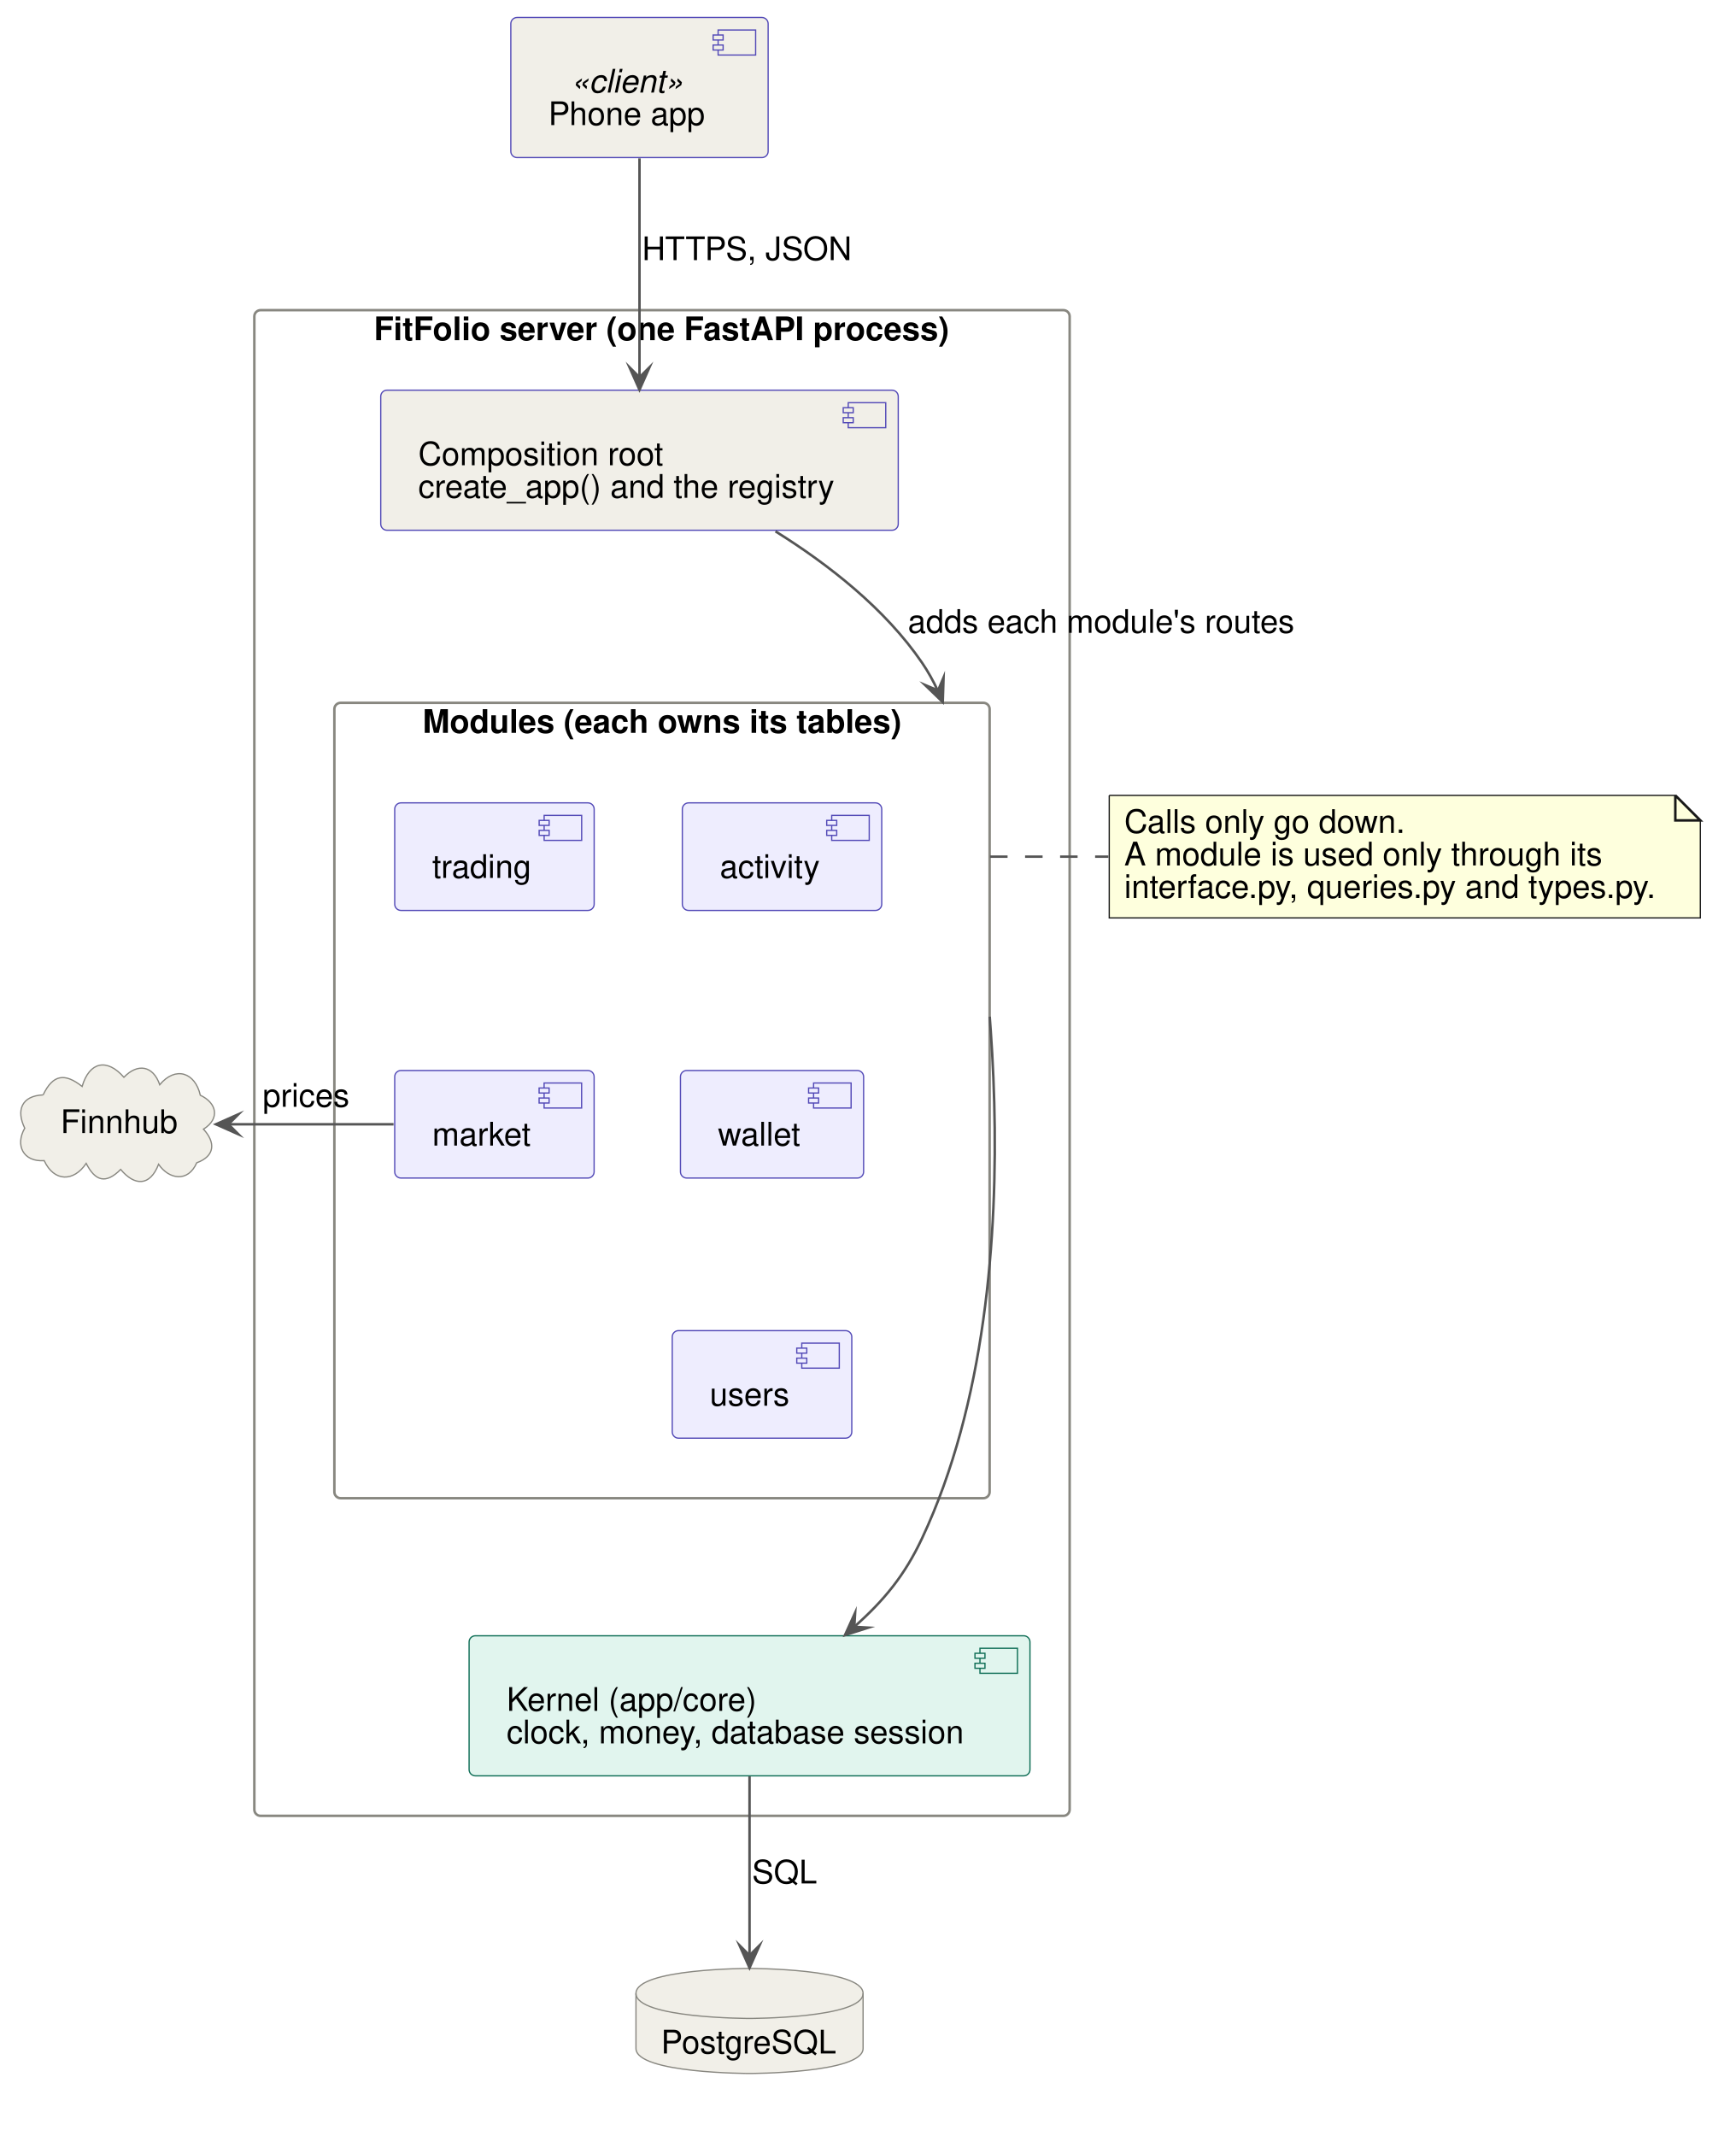
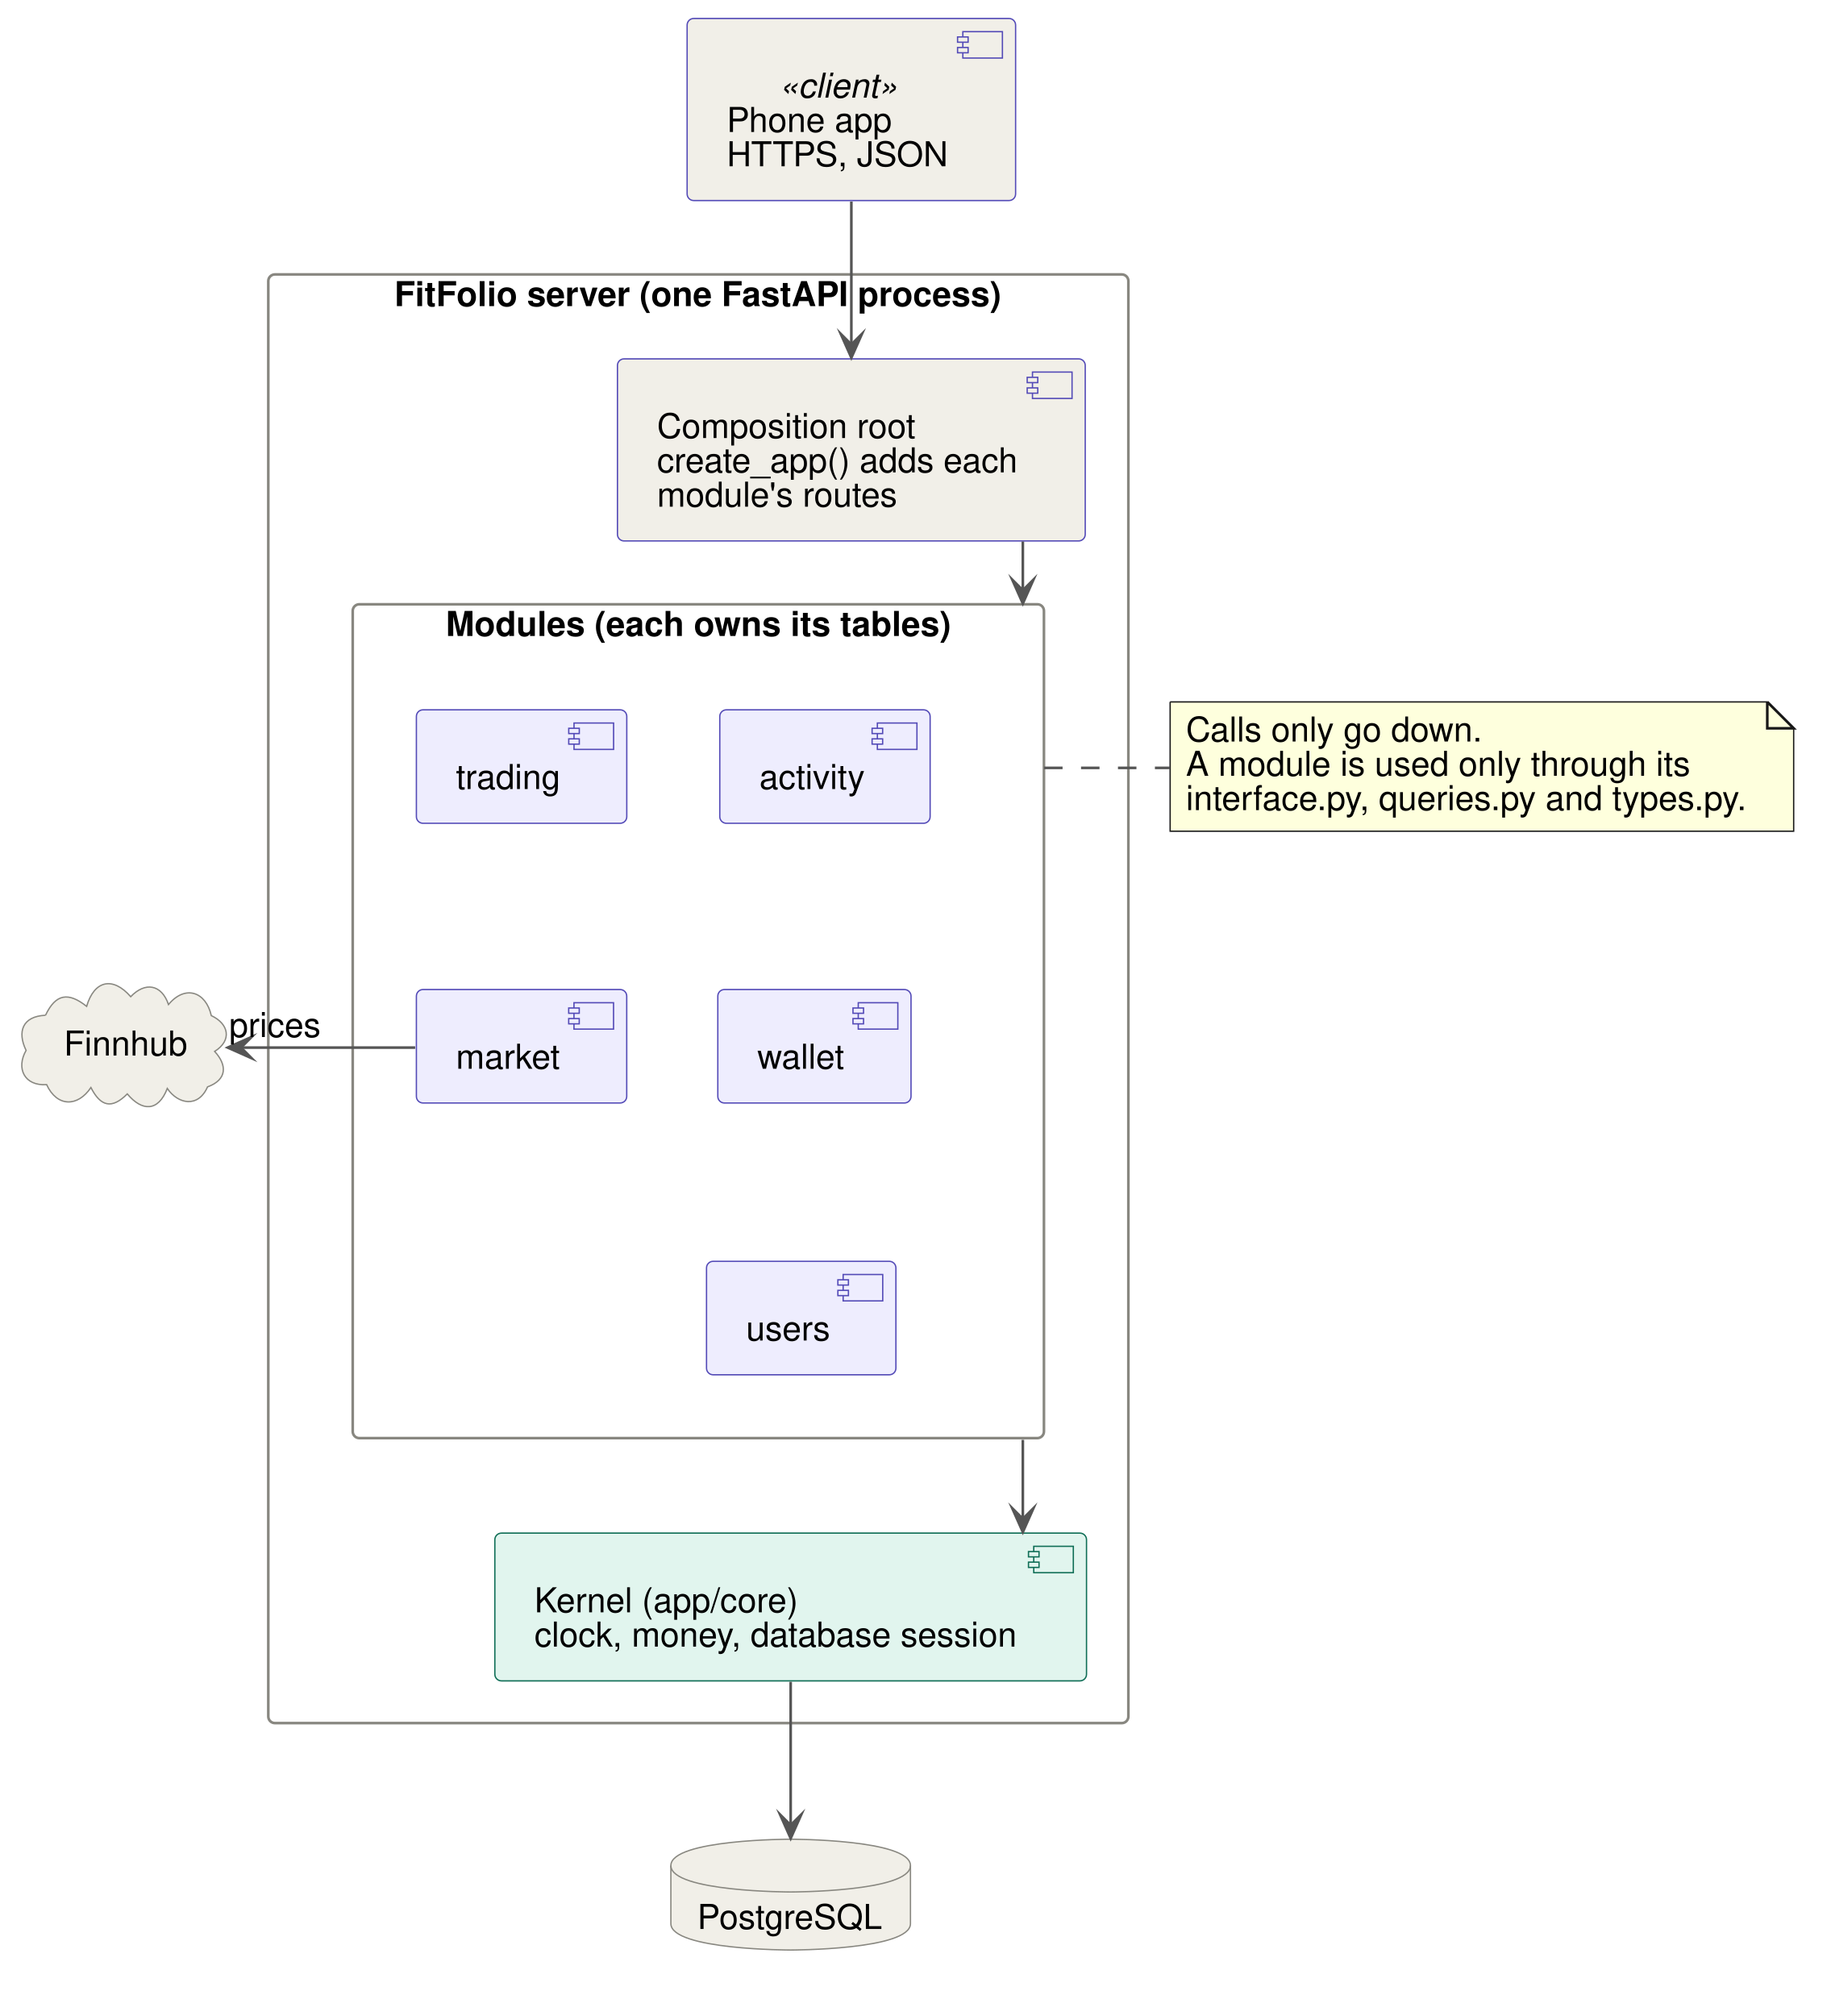
- <svg xmlns="http://www.w3.org/2000/svg" contentStyleType="text/css" data-diagram-type="DESCRIPTION" height="854px" preserveAspectRatio="none" style="width:694px;height:854px;background:#FFFFFF;" version="1.1" viewBox="0 0 694 854" width="694px" zoomAndPan="magnify">
+ <svg xmlns="http://www.w3.org/2000/svg" contentStyleType="text/css" data-diagram-type="DESCRIPTION" height="764px" preserveAspectRatio="none" style="width:694px;height:764px;background:#FFFFFF;" version="1.1" viewBox="0 0 694 764" width="694px" zoomAndPan="magnify">
  <defs />
  <g>
-     <g class="cluster" data-qualified-name="server" data-source-line="26" id="ent0002">
-       <rect fill="none" height="602" rx="2.5" ry="2.5" style="stroke:#888780;stroke-width:1;" width="326" x="101.696" y="124" />
-       <text fill="#000000" font-family="Helvetica" font-size="13" font-weight="700" lengthAdjust="spacing" textLength="230.445" x="149.473" y="136.01">FitFolio server (one FastAPI process)</text>
+     <g class="cluster" data-qualified-name="server" data-source-line="27" id="ent0002">
+       <rect fill="none" height="549" rx="2.5" ry="2.5" style="stroke:#888780;stroke-width:1;" width="326" x="101.696" y="104" />
+       <text fill="#000000" font-family="Helvetica" font-size="13" font-weight="700" lengthAdjust="spacing" textLength="230.445" x="149.473" y="116.01">FitFolio server (one FastAPI process)</text>
    </g>
-     <g class="cluster" data-qualified-name="server.modules" data-source-line="28" id="ent0004">
-       <rect fill="none" height="318" rx="2.5" ry="2.5" style="stroke:#888780;stroke-width:1;" width="262" x="133.696" y="281" />
-       <text fill="#000000" font-family="Helvetica" font-size="13" font-weight="700" lengthAdjust="spacing" textLength="191.426" x="168.982" y="293.01">Modules (each owns its tables)</text>
+     <g class="cluster" data-qualified-name="server.modules" data-source-line="29" id="ent0004">
+       <rect fill="none" height="316" rx="2.5" ry="2.5" style="stroke:#888780;stroke-width:1;" width="262" x="133.696" y="229" />
+       <text fill="#000000" font-family="Helvetica" font-size="13" font-weight="700" lengthAdjust="spacing" textLength="191.426" x="168.982" y="241.01">Modules (each owns its tables)</text>
    </g>
-     <g class="entity" data-qualified-name="server.root" data-source-line="27" id="ent0003">
-       <rect fill="#F1EFE8" height="56" rx="2.5" ry="2.5" style="stroke:#534AB7;stroke-width:0.5;" width="206.924" x="152.236" y="156" />
-       <rect fill="#F1EFE8" height="10" style="stroke:#534AB7;stroke-width:0.5;" width="15" x="339.16" y="161" />
-       <rect fill="#F1EFE8" height="2" style="stroke:#534AB7;stroke-width:0.5;" width="4" x="337.16" y="163" />
-       <rect fill="#F1EFE8" height="2" style="stroke:#534AB7;stroke-width:0.5;" width="4" x="337.16" y="167" />
-       <text fill="#000000" font-family="Helvetica" font-size="13" lengthAdjust="spacing" textLength="98.268" x="167.236" y="186.01">Composition root</text>
-       <text fill="#000000" font-family="Helvetica" font-size="13" lengthAdjust="spacing" textLength="166.924" x="167.236" y="199.01">create_app() and the registry</text>
+     <g class="entity" data-qualified-name="server.root" data-source-line="28" id="ent0003">
+       <rect fill="#F1EFE8" height="69" rx="2.5" ry="2.5" style="stroke:#534AB7;stroke-width:0.5;" width="177.312" x="234.036" y="136" />
+       <rect fill="#F1EFE8" height="10" style="stroke:#534AB7;stroke-width:0.5;" width="15" x="391.348" y="141" />
+       <rect fill="#F1EFE8" height="2" style="stroke:#534AB7;stroke-width:0.5;" width="4" x="389.348" y="143" />
+       <rect fill="#F1EFE8" height="2" style="stroke:#534AB7;stroke-width:0.5;" width="4" x="389.348" y="147" />
+       <text fill="#000000" font-family="Helvetica" font-size="13" lengthAdjust="spacing" textLength="98.268" x="249.036" y="166.01">Composition root</text>
+       <text fill="#000000" font-family="Helvetica" font-size="13" lengthAdjust="spacing" textLength="137.312" x="249.036" y="179.01">create_app() adds each</text>
+       <text fill="#000000" font-family="Helvetica" font-size="13" lengthAdjust="spacing" textLength="91.362" x="249.036" y="192.01">module's routes</text>
    </g>
-     <g class="entity" data-qualified-name="server.core" data-source-line="35" id="ent0010">
-       <rect fill="#E1F5EE" height="56" rx="2.5" ry="2.5" style="stroke:#0F6E56;stroke-width:0.5;" width="224.266" x="187.566" y="654" />
-       <rect fill="#E1F5EE" height="10" style="stroke:#0F6E56;stroke-width:0.5;" width="15" x="391.832" y="659" />
-       <rect fill="#E1F5EE" height="2" style="stroke:#0F6E56;stroke-width:0.5;" width="4" x="389.832" y="661" />
-       <rect fill="#E1F5EE" height="2" style="stroke:#0F6E56;stroke-width:0.5;" width="4" x="389.832" y="665" />
-       <text fill="#000000" font-family="Helvetica" font-size="13" lengthAdjust="spacing" textLength="100.439" x="202.566" y="684.01">Kernel (app/core)</text>
-       <text fill="#000000" font-family="Helvetica" font-size="13" lengthAdjust="spacing" textLength="184.266" x="202.566" y="697.01">clock, money, database session</text>
+     <g class="entity" data-qualified-name="server.core" data-source-line="36" id="ent0010">
+       <rect fill="#E1F5EE" height="56" rx="2.5" ry="2.5" style="stroke:#0F6E56;stroke-width:0.5;" width="224.266" x="187.566" y="581" />
+       <rect fill="#E1F5EE" height="10" style="stroke:#0F6E56;stroke-width:0.5;" width="15" x="391.832" y="586" />
+       <rect fill="#E1F5EE" height="2" style="stroke:#0F6E56;stroke-width:0.5;" width="4" x="389.832" y="588" />
+       <rect fill="#E1F5EE" height="2" style="stroke:#0F6E56;stroke-width:0.5;" width="4" x="389.832" y="592" />
+       <text fill="#000000" font-family="Helvetica" font-size="13" lengthAdjust="spacing" textLength="100.439" x="202.566" y="611.01">Kernel (app/core)</text>
+       <text fill="#000000" font-family="Helvetica" font-size="13" lengthAdjust="spacing" textLength="184.266" x="202.566" y="624.01">clock, money, database session</text>
    </g>
-     <g class="entity" data-qualified-name="server.modules.trading" data-source-line="29" id="ent0005">
-       <rect fill="#EEEDFE" height="43" rx="2.5" ry="2.5" style="stroke:#534AB7;stroke-width:0.5;" width="79.749" x="157.826" y="321" />
-       <rect fill="#EEEDFE" height="10" style="stroke:#534AB7;stroke-width:0.5;" width="15" x="217.575" y="326" />
-       <rect fill="#EEEDFE" height="2" style="stroke:#534AB7;stroke-width:0.5;" width="4" x="215.575" y="328" />
-       <rect fill="#EEEDFE" height="2" style="stroke:#534AB7;stroke-width:0.5;" width="4" x="215.575" y="332" />
-       <text fill="#000000" font-family="Helvetica" font-size="13" lengthAdjust="spacing" textLength="39.749" x="172.826" y="351.01">trading</text>
+     <g class="entity" data-qualified-name="server.modules.trading" data-source-line="30" id="ent0005">
+       <rect fill="#EEEDFE" height="43" rx="2.5" ry="2.5" style="stroke:#534AB7;stroke-width:0.5;" width="79.749" x="157.826" y="269" />
+       <rect fill="#EEEDFE" height="10" style="stroke:#534AB7;stroke-width:0.5;" width="15" x="217.575" y="274" />
+       <rect fill="#EEEDFE" height="2" style="stroke:#534AB7;stroke-width:0.5;" width="4" x="215.575" y="276" />
+       <rect fill="#EEEDFE" height="2" style="stroke:#534AB7;stroke-width:0.5;" width="4" x="215.575" y="280" />
+       <text fill="#000000" font-family="Helvetica" font-size="13" lengthAdjust="spacing" textLength="39.749" x="172.826" y="299.01">trading</text>
    </g>
-     <g class="entity" data-qualified-name="server.modules.activity" data-source-line="30" id="ent0006">
-       <rect fill="#EEEDFE" height="43" rx="2.5" ry="2.5" style="stroke:#534AB7;stroke-width:0.5;" width="79.73" x="272.826" y="321" />
-       <rect fill="#EEEDFE" height="10" style="stroke:#534AB7;stroke-width:0.5;" width="15" x="332.556" y="326" />
-       <rect fill="#EEEDFE" height="2" style="stroke:#534AB7;stroke-width:0.5;" width="4" x="330.556" y="328" />
-       <rect fill="#EEEDFE" height="2" style="stroke:#534AB7;stroke-width:0.5;" width="4" x="330.556" y="332" />
-       <text fill="#000000" font-family="Helvetica" font-size="13" lengthAdjust="spacing" textLength="39.73" x="287.826" y="351.01">activity</text>
+     <g class="entity" data-qualified-name="server.modules.activity" data-source-line="31" id="ent0006">
+       <rect fill="#EEEDFE" height="43" rx="2.5" ry="2.5" style="stroke:#534AB7;stroke-width:0.5;" width="79.73" x="272.826" y="269" />
+       <rect fill="#EEEDFE" height="10" style="stroke:#534AB7;stroke-width:0.5;" width="15" x="332.556" y="274" />
+       <rect fill="#EEEDFE" height="2" style="stroke:#534AB7;stroke-width:0.5;" width="4" x="330.556" y="276" />
+       <rect fill="#EEEDFE" height="2" style="stroke:#534AB7;stroke-width:0.5;" width="4" x="330.556" y="280" />
+       <text fill="#000000" font-family="Helvetica" font-size="13" lengthAdjust="spacing" textLength="39.73" x="287.826" y="299.01">activity</text>
    </g>
-     <g class="entity" data-qualified-name="server.modules.market" data-source-line="31" id="ent0007">
-       <rect fill="#EEEDFE" height="43" rx="2.5" ry="2.5" style="stroke:#534AB7;stroke-width:0.5;" width="79.73" x="157.826" y="428" />
-       <rect fill="#EEEDFE" height="10" style="stroke:#534AB7;stroke-width:0.5;" width="15" x="217.556" y="433" />
-       <rect fill="#EEEDFE" height="2" style="stroke:#534AB7;stroke-width:0.5;" width="4" x="215.556" y="435" />
-       <rect fill="#EEEDFE" height="2" style="stroke:#534AB7;stroke-width:0.5;" width="4" x="215.556" y="439" />
-       <text fill="#000000" font-family="Helvetica" font-size="13" lengthAdjust="spacing" textLength="39.73" x="172.826" y="458.01">market</text>
+     <g class="entity" data-qualified-name="server.modules.market" data-source-line="32" id="ent0007">
+       <rect fill="#EEEDFE" height="43" rx="2.5" ry="2.5" style="stroke:#534AB7;stroke-width:0.5;" width="79.73" x="157.826" y="375" />
+       <rect fill="#EEEDFE" height="10" style="stroke:#534AB7;stroke-width:0.5;" width="15" x="217.556" y="380" />
+       <rect fill="#EEEDFE" height="2" style="stroke:#534AB7;stroke-width:0.5;" width="4" x="215.556" y="382" />
+       <rect fill="#EEEDFE" height="2" style="stroke:#534AB7;stroke-width:0.5;" width="4" x="215.556" y="386" />
+       <text fill="#000000" font-family="Helvetica" font-size="13" lengthAdjust="spacing" textLength="39.73" x="172.826" y="405.01">market</text>
    </g>
-     <g class="entity" data-qualified-name="server.modules.wallet" data-source-line="32" id="ent0008">
-       <rect fill="#EEEDFE" height="43" rx="2.5" ry="2.5" style="stroke:#534AB7;stroke-width:0.5;" width="73.236" x="272.076" y="428" />
-       <rect fill="#EEEDFE" height="10" style="stroke:#534AB7;stroke-width:0.5;" width="15" x="325.312" y="433" />
-       <rect fill="#EEEDFE" height="2" style="stroke:#534AB7;stroke-width:0.5;" width="4" x="323.312" y="435" />
-       <rect fill="#EEEDFE" height="2" style="stroke:#534AB7;stroke-width:0.5;" width="4" x="323.312" y="439" />
-       <text fill="#000000" font-family="Helvetica" font-size="13" lengthAdjust="spacing" textLength="33.236" x="287.076" y="458.01">wallet</text>
+     <g class="entity" data-qualified-name="server.modules.wallet" data-source-line="33" id="ent0008">
+       <rect fill="#EEEDFE" height="43" rx="2.5" ry="2.5" style="stroke:#534AB7;stroke-width:0.5;" width="73.236" x="272.076" y="375" />
+       <rect fill="#EEEDFE" height="10" style="stroke:#534AB7;stroke-width:0.5;" width="15" x="325.312" y="380" />
+       <rect fill="#EEEDFE" height="2" style="stroke:#534AB7;stroke-width:0.5;" width="4" x="323.312" y="382" />
+       <rect fill="#EEEDFE" height="2" style="stroke:#534AB7;stroke-width:0.5;" width="4" x="323.312" y="386" />
+       <text fill="#000000" font-family="Helvetica" font-size="13" lengthAdjust="spacing" textLength="33.236" x="287.076" y="405.01">wallet</text>
    </g>
-     <g class="entity" data-qualified-name="server.modules.users" data-source-line="33" id="ent0009">
-       <rect fill="#EEEDFE" height="43" rx="2.5" ry="2.5" style="stroke:#534AB7;stroke-width:0.5;" width="71.789" x="268.796" y="532" />
-       <rect fill="#EEEDFE" height="10" style="stroke:#534AB7;stroke-width:0.5;" width="15" x="320.585" y="537" />
-       <rect fill="#EEEDFE" height="2" style="stroke:#534AB7;stroke-width:0.5;" width="4" x="318.585" y="539" />
-       <rect fill="#EEEDFE" height="2" style="stroke:#534AB7;stroke-width:0.5;" width="4" x="318.585" y="543" />
-       <text fill="#000000" font-family="Helvetica" font-size="13" lengthAdjust="spacing" textLength="31.789" x="283.796" y="562.01">users</text>
+     <g class="entity" data-qualified-name="server.modules.users" data-source-line="34" id="ent0009">
+       <rect fill="#EEEDFE" height="43" rx="2.5" ry="2.5" style="stroke:#534AB7;stroke-width:0.5;" width="71.789" x="267.796" y="478" />
+       <rect fill="#EEEDFE" height="10" style="stroke:#534AB7;stroke-width:0.5;" width="15" x="319.585" y="483" />
+       <rect fill="#EEEDFE" height="2" style="stroke:#534AB7;stroke-width:0.5;" width="4" x="317.585" y="485" />
+       <rect fill="#EEEDFE" height="2" style="stroke:#534AB7;stroke-width:0.5;" width="4" x="317.585" y="489" />
+       <text fill="#000000" font-family="Helvetica" font-size="13" lengthAdjust="spacing" textLength="31.789" x="282.796" y="508.01">users</text>
    </g>
-     <g class="entity" data-qualified-name="phone" data-source-line="24" id="ent0001">
-       <rect fill="#F1EFE8" height="56" rx="2.5" ry="2.5" style="stroke:#534AB7;stroke-width:0.5;" width="102.893" x="204.246" y="7" />
-       <rect fill="#F1EFE8" height="10" style="stroke:#534AB7;stroke-width:0.5;" width="15" x="287.138" y="12" />
-       <rect fill="#F1EFE8" height="2" style="stroke:#534AB7;stroke-width:0.5;" width="4" x="285.138" y="14" />
-       <rect fill="#F1EFE8" height="2" style="stroke:#534AB7;stroke-width:0.5;" width="4" x="285.138" y="18" />
-       <text fill="#000000" font-family="Helvetica" font-size="13" font-style="italic" lengthAdjust="spacing" textLength="44.808" x="228.288" y="37.01">«client»</text>
-       <text fill="#000000" font-family="Helvetica" font-size="13" lengthAdjust="spacing" textLength="62.893" x="219.246" y="50.01">Phone app</text>
+     <g class="entity" data-qualified-name="phone" data-source-line="25" id="ent0001">
+       <rect fill="#F1EFE8" height="69" rx="2.5" ry="2.5" style="stroke:#534AB7;stroke-width:0.5;" width="124.506" x="260.446" y="7" />
+       <rect fill="#F1EFE8" height="10" style="stroke:#534AB7;stroke-width:0.5;" width="15" x="364.952" y="12" />
+       <rect fill="#F1EFE8" height="2" style="stroke:#534AB7;stroke-width:0.5;" width="4" x="362.952" y="14" />
+       <rect fill="#F1EFE8" height="2" style="stroke:#534AB7;stroke-width:0.5;" width="4" x="362.952" y="18" />
+       <text fill="#000000" font-family="Helvetica" font-size="13" font-style="italic" lengthAdjust="spacing" textLength="44.808" x="295.295" y="37.01">«client»</text>
+       <text fill="#000000" font-family="Helvetica" font-size="13" lengthAdjust="spacing" textLength="62.893" x="275.446" y="50.01">Phone app</text>
+       <text fill="#000000" font-family="Helvetica" font-size="13" lengthAdjust="spacing" textLength="84.506" x="275.446" y="63.01">HTTPS, JSON</text>
    </g>
-     <g class="entity" data-qualified-name="pg" data-source-line="38" id="ent0011">
-       <path d="M254.286,797 C254.286,787 299.693,787 299.693,787 C299.693,787 345.1,787 345.1,797 L345.1,819 C345.1,829 299.693,829 299.693,829 C299.693,829 254.286,829 254.286,819 L254.286,797" fill="#F1EFE8" style="stroke:#888780;stroke-width:0.5;" />
-       <path d="M254.286,797 C254.286,807 299.693,807 299.693,807 C299.693,807 345.1,807 345.1,797" fill="none" style="stroke:#888780;stroke-width:0.5;" />
-       <text fill="#000000" font-family="Helvetica" font-size="13" lengthAdjust="spacing" textLength="70.814" x="264.286" y="821.01">PostgreSQL</text>
+     <g class="entity" data-qualified-name="pg" data-source-line="39" id="ent0011">
+       <path d="M254.286,707 C254.286,697 299.693,697 299.693,697 C299.693,697 345.1,697 345.1,707 L345.1,729 C345.1,739 299.693,739 299.693,739 C299.693,739 254.286,739 254.286,729 L254.286,707" fill="#F1EFE8" style="stroke:#888780;stroke-width:0.5;" />
+       <path d="M254.286,707 C254.286,717 299.693,717 299.693,717 C299.693,717 345.1,717 345.1,707" fill="none" style="stroke:#888780;stroke-width:0.5;" />
+       <text fill="#000000" font-family="Helvetica" font-size="13" lengthAdjust="spacing" textLength="70.814" x="264.286" y="731.01">PostgreSQL</text>
    </g>
-     <g class="entity" data-qualified-name="finnhub" data-source-line="39" id="ent0012">
-       <path d="M17.247,437.754 C21.166,429.507 25.949,428.932 32.836,434.374 C35.724,424.486 42.79,422.966 49.543,430.712 C54.978,425.02 61.218,425.944 63.868,433.682 C70.228,426.072 78.056,428.826 80.093,437.888 C86.63,440.926 88.153,447.178 81.361,451.461 C86.149,456.649 86.13,462.179 78.659,464.904 C75.147,472.958 67.464,471.475 63.41,465.494 C59.972,474.414 53.807,474.221 48.247,467.558 C42.319,473.521 38.096,472.274 34.46,465.144 C29.462,472.596 21.616,472.58 17.669,464.041 C9.241,464.624 6,457.862 9.889,451.062 C6.438,443.964 8.54,438.13 17.247,437.754" fill="#F1EFE8" style="stroke:#888780;stroke-width:0.5;" />
-       <text fill="#000000" font-family="Helvetica" font-size="13" lengthAdjust="spacing" textLength="46.979" x="24.206" y="453.01">Finnhub</text>
+     <g class="entity" data-qualified-name="finnhub" data-source-line="40" id="ent0012">
+       <path d="M17.247,384.754 C21.166,376.507 25.949,375.932 32.836,381.374 C35.724,371.486 42.79,369.966 49.543,377.712 C54.978,372.02 61.218,372.944 63.868,380.682 C70.228,373.072 78.056,375.826 80.093,384.888 C86.63,387.926 88.153,394.178 81.361,398.461 C86.149,403.649 86.13,409.179 78.659,411.904 C75.147,419.958 67.464,418.475 63.41,412.494 C59.972,421.414 53.807,421.221 48.247,414.558 C42.319,420.521 38.096,419.274 34.46,412.144 C29.462,419.596 21.616,419.58 17.669,411.041 C9.241,411.624 6,404.862 9.889,398.062 C6.438,390.964 8.54,385.13 17.247,384.754" fill="#F1EFE8" style="stroke:#888780;stroke-width:0.5;" />
+       <text fill="#000000" font-family="Helvetica" font-size="13" lengthAdjust="spacing" textLength="46.979" x="24.206" y="400.01">Finnhub</text>
    </g>
-     <g class="entity" data-qualified-name="GMN25" data-source-line="55" id="ent0026">
-       <path d="M443.526,318 L443.526,367 L679.87,367 L679.87,328 L669.87,318 L443.526,318" fill="#FEFFDD" style="stroke:#181818;stroke-width:0.5;" />
-       <path d="M669.87,318 L669.87,328 L679.87,328 L669.87,318" fill="#FEFFDD" style="stroke:#181818;stroke-width:1;" />
-       <text fill="#000000" font-family="Helvetica" font-size="13" lengthAdjust="spacing" textLength="112.728" x="449.526" y="333.01">Calls only go down.</text>
-       <text fill="#000000" font-family="Helvetica" font-size="13" lengthAdjust="spacing" textLength="191.496" x="449.526" y="346.01">A module is used only through its</text>
-       <text fill="#000000" font-family="Helvetica" font-size="13" lengthAdjust="spacing" textLength="215.344" x="449.526" y="359.01">interface.py, queries.py and types.py.</text>
+     <g class="entity" data-qualified-name="GMN25" data-source-line="56" id="ent0026">
+       <path d="M443.526,266 L443.526,315 L679.87,315 L679.87,276 L669.87,266 L443.526,266" fill="#FEFFDD" style="stroke:#181818;stroke-width:0.5;" />
+       <path d="M669.87,266 L669.87,276 L679.87,276 L669.87,266" fill="#FEFFDD" style="stroke:#181818;stroke-width:1;" />
+       <text fill="#000000" font-family="Helvetica" font-size="13" lengthAdjust="spacing" textLength="112.728" x="449.526" y="281.01">Calls only go down.</text>
+       <text fill="#000000" font-family="Helvetica" font-size="13" lengthAdjust="spacing" textLength="191.496" x="449.526" y="294.01">A module is used only through its</text>
+       <text fill="#000000" font-family="Helvetica" font-size="13" lengthAdjust="spacing" textLength="215.344" x="449.526" y="307.01">interface.py, queries.py and types.py.</text>
    </g>
-     <g class="link" data-entity-1="ent0001" data-entity-2="ent0003" data-link-type="dependency" data-source-line="41" id="lnk13">
-       <path d="M255.696,63.31 C255.696,89.71 255.696,124.49 255.696,150.84" fill="none" id="phone-to-root" style="stroke:#555555;stroke-width:1;" />
-       <polygon fill="#555555" points="255.696,155.84,259.696,146.84,255.696,150.84,251.696,146.84,255.696,155.84" style="stroke:#555555;stroke-width:1;stroke-linejoin:miter;stroke-miterlimit:10;" />
-       <text fill="#000000" font-family="Helvetica" font-size="13" lengthAdjust="spacing" textLength="84.506" x="256.696" y="104.01">HTTPS, JSON</text>
+     <g class="link" data-entity-1="ent0001" data-entity-2="ent0003" data-link-type="dependency" data-source-line="42" id="lnk13">
+       <path d="M322.696,76.41 C322.696,94.77 322.696,112.2 322.696,130.56" fill="none" id="phone-to-root" style="stroke:#555555;stroke-width:1;" />
+       <polygon fill="#555555" points="322.696,135.56,326.696,126.56,322.696,130.56,318.696,126.56,322.696,135.56" style="stroke:#555555;stroke-width:1;stroke-linejoin:miter;stroke-miterlimit:10;" />
    </g>
-     <g class="link" data-entity-1="ent0003" data-entity-2="ent0004" data-link-type="dependency" data-source-line="42" id="lnk14">
-       <path d="M310.066,212.44 C331.246,225.65 353.926,243.36 368.696,265 C371.088,268.504 373.18,272.281 375.009,276.214 C375.466,277.197 375.906,278.19 376.331,279.19 C376.544,279.691 374.872,275.56 375.077,276.064" fill="none" id="root-to-modules" style="stroke:#555555;stroke-width:1;" />
-       <polygon fill="#555555" points="376.957,280.697,377.279,270.854,375.077,276.064,369.866,273.862,376.957,280.697" style="stroke:#555555;stroke-width:1;stroke-linejoin:miter;stroke-miterlimit:10;" />
-       <text fill="#000000" font-family="Helvetica" font-size="13" lengthAdjust="spacing" textLength="154.965" x="363.006" y="253.01">adds each module's routes</text>
+     <g class="link" data-entity-1="ent0003" data-entity-2="ent0004" data-link-type="dependency" data-source-line="43" id="lnk14">
+       <path d="M387.696,205.21 C387.696,209.363 387.696,213.713 387.696,218.158 C387.696,220.381 387.696,222.627 387.696,224.884 C387.696,226.013 387.696,227.144 387.696,228.276 C387.696,228.418 387.696,223.559 387.696,223.701" fill="none" id="root-to-modules" style="stroke:#555555;stroke-width:1;" />
+       <polygon fill="#555555" points="387.696,228.701,391.696,219.701,387.696,223.701,383.696,219.701,387.696,228.701" style="stroke:#555555;stroke-width:1;stroke-linejoin:miter;stroke-miterlimit:10;" />
    </g>
-     <g class="link" data-entity-1="ent0004" data-entity-2="ent0010" data-link-type="dependency" data-source-line="43" id="lnk15">
-       <path d="M395.723,406.478 C395.751,406.842 395.78,407.208 395.808,407.574 C395.92,409.04 396.029,410.524 396.135,412.025 C396.346,415.027 396.542,418.098 396.719,421.232 C397.075,427.5 397.356,434.018 397.537,440.738 C398.983,494.493 393.986,561.105 368.696,615 C361.726,629.86 353.561,639.766 341.591,650.416" fill="none" id="modules-to-core" style="stroke:#555555;stroke-width:1;" />
-       <polygon fill="#555555" points="337.856,653.74,347.238,650.746,341.591,650.416,341.921,644.769,337.856,653.74" style="stroke:#555555;stroke-width:1;stroke-linejoin:miter;stroke-miterlimit:10;" />
+     <g class="link" data-entity-1="ent0004" data-entity-2="ent0010" data-link-type="dependency" data-source-line="44" id="lnk15">
+       <path d="M387.696,545.66 C387.696,546.063 387.696,546.465 387.696,546.865 C387.696,559.672 387.696,566.124 387.696,575.6" fill="none" id="modules-to-core" style="stroke:#555555;stroke-width:1;" />
+       <polygon fill="#555555" points="387.696,580.6,391.696,571.6,387.696,575.6,383.696,571.6,387.696,580.6" style="stroke:#555555;stroke-width:1;stroke-linejoin:miter;stroke-miterlimit:10;" />
    </g>
-     <g class="link" data-entity-1="ent0010" data-entity-2="ent0011" data-link-type="dependency" data-source-line="44" id="lnk16">
-       <path d="M299.696,710.21 C299.696,733.31 299.696,760.93 299.696,781.78" fill="none" id="core-to-pg" style="stroke:#555555;stroke-width:1;" />
-       <polygon fill="#555555" points="299.696,786.78,303.696,777.78,299.696,781.78,295.696,777.78,299.696,786.78" style="stroke:#555555;stroke-width:1;stroke-linejoin:miter;stroke-miterlimit:10;" />
-       <text fill="#000000" font-family="Helvetica" font-size="13" lengthAdjust="spacing" textLength="26.013" x="300.696" y="753.01">SQL</text>
+     <g class="link" data-entity-1="ent0010" data-entity-2="ent0011" data-link-type="dependency" data-source-line="45" id="lnk16">
+       <path d="M299.696,637.35 C299.696,655.9 299.696,674.74 299.696,691.68" fill="none" id="core-to-pg" style="stroke:#555555;stroke-width:1;" />
+       <polygon fill="#555555" points="299.696,696.68,303.696,687.68,299.696,691.68,295.696,687.68,299.696,696.68" style="stroke:#555555;stroke-width:1;stroke-linejoin:miter;stroke-miterlimit:10;" />
    </g>
-     <g class="link" data-entity-1="ent0012" data-entity-2="ent0007" data-link-type="dependency" data-source-line="45" id="lnk18">
-       <path d="M91.326,449.5 C113.116,449.5 135.306,449.5 157.366,449.5" fill="none" id="finnhub-backto-market" style="stroke:#555555;stroke-width:1;" />
-       <polygon fill="#555555" points="86.326,449.5,95.326,453.5,91.326,449.5,95.326,445.5,86.326,449.5" style="stroke:#555555;stroke-width:1;stroke-linejoin:miter;stroke-miterlimit:10;" />
-       <text fill="#000000" font-family="Helvetica" font-size="13" lengthAdjust="spacing" textLength="34.677" x="105.006" y="442.51">prices</text>
+     <g class="link" data-entity-1="ent0012" data-entity-2="ent0007" data-link-type="dependency" data-source-line="46" id="lnk18">
+       <path d="M91.326,397 C113.116,397 135.306,397 157.366,397" fill="none" id="finnhub-backto-market" style="stroke:#555555;stroke-width:1;" />
+       <polygon fill="#555555" points="86.326,397,95.326,401,91.326,397,95.326,393,86.326,397" style="stroke:#555555;stroke-width:1;stroke-linejoin:miter;stroke-miterlimit:10;" />
+       <text fill="#000000" font-family="Helvetica" font-size="13" lengthAdjust="spacing" textLength="34.677" x="86.846" y="393.01">prices</text>
    </g>
-     <g class="link" data-entity-1="ent0004" data-entity-2="ent0026" data-link-type="association" data-source-line="55" id="lnk27">
-       <path d="M395.873,342.5 C395.945,342.5 396.016,342.5 396.087,342.5 C396.373,342.5 396.659,342.5 396.944,342.5 C397.516,342.5 398.087,342.5 398.658,342.5 C399.801,342.5 400.943,342.5 402.086,342.5 C406.656,342.5 411.226,342.5 415.796,342.5 C424.936,342.5 434.076,342.5 443.216,342.5" fill="none" id="modules-GMN25" style="stroke:#555555;stroke-width:1;stroke-dasharray:7,7;" />
+     <g class="link" data-entity-1="ent0004" data-entity-2="ent0026" data-link-type="association" data-source-line="56" id="lnk27">
+       <path d="M395.753,291 C395.806,291 395.859,291 395.913,291 C396.02,291 396.129,291 396.238,291 C396.457,291 396.679,291 396.905,291 C397.808,291 398.771,291 399.789,291 C401.824,291 404.08,291 406.529,291 C416.326,291 429.206,291 443.366,291" fill="none" id="modules-GMN25" style="stroke:#555555;stroke-width:1;stroke-dasharray:7,7;" />
    </g>
  </g>
</svg>
